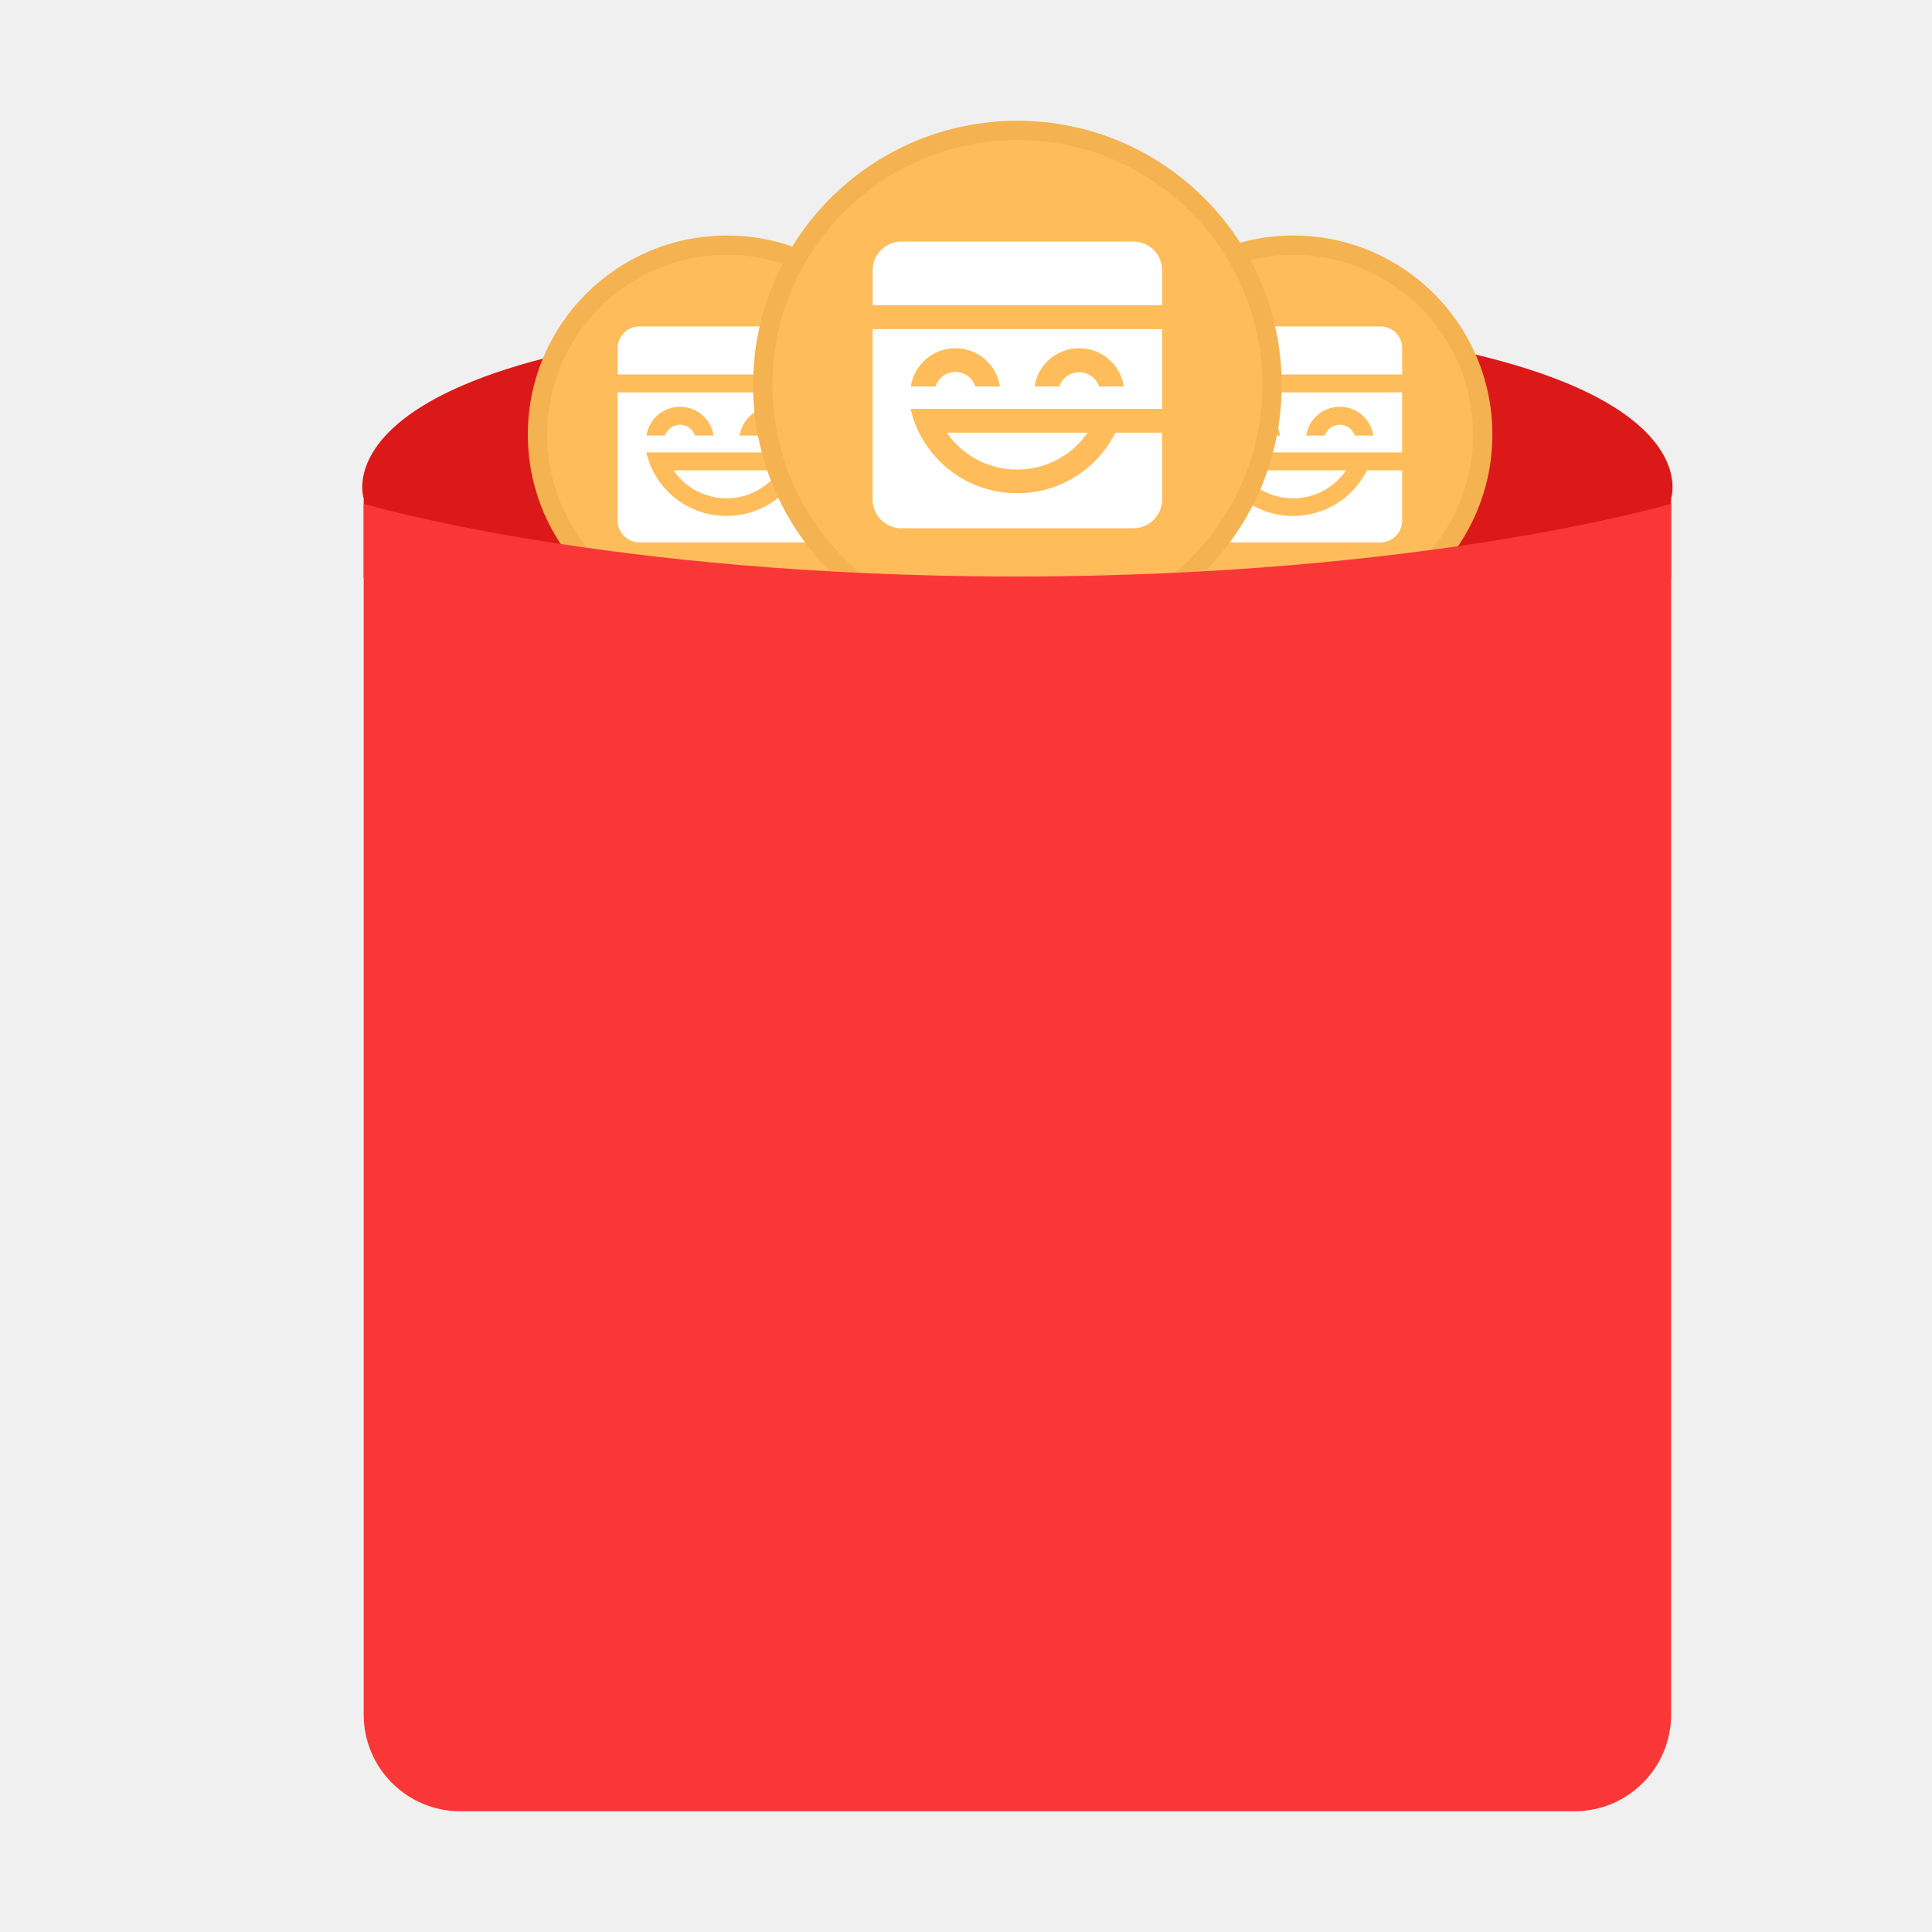
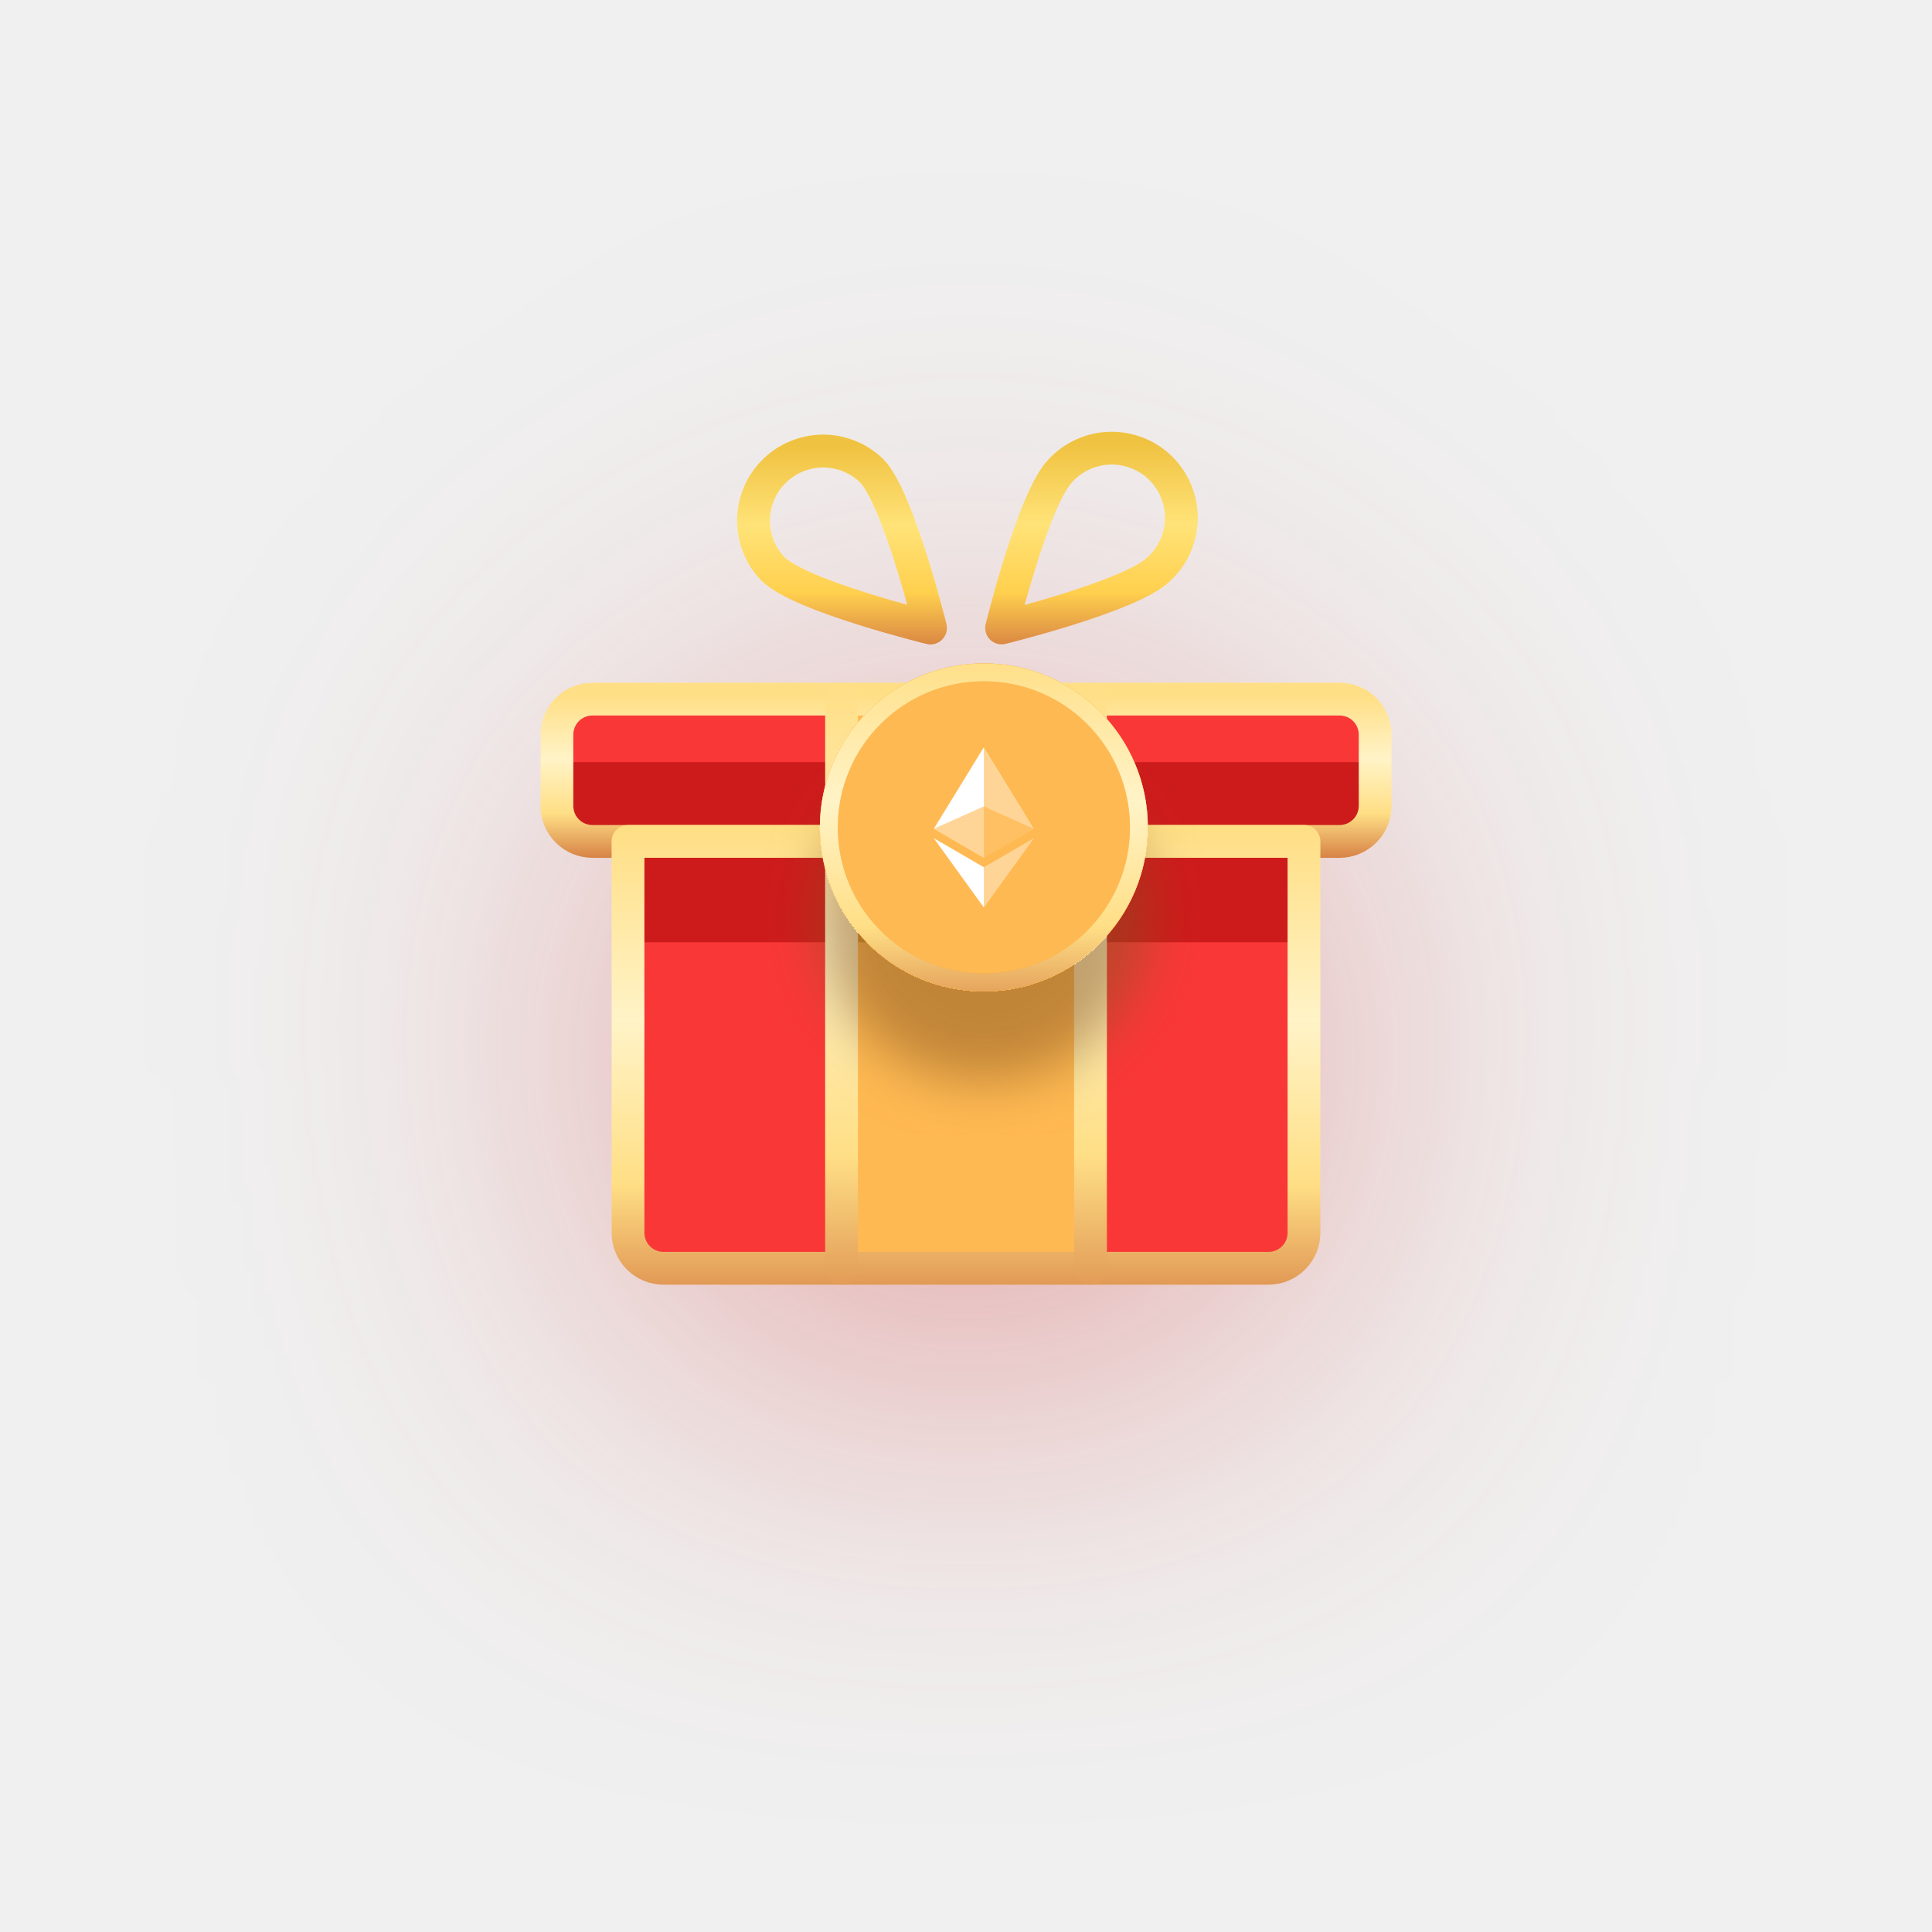
- <svg xmlns="http://www.w3.org/2000/svg" viewBox="0 0 20 20">
-   <path d="m3.765 5.161s-.661-1.903 6.767-1.903 6.767 1.903 6.767 1.903v.82h-13.534z" fill="#db1919" />
-   <circle cx="13.389" cy="4.498" fill="#ffbc5a" r="1.96" stroke="#f5b250" stroke-width=".2" />
-   <path clip-rule="evenodd" d="m14.515 4.062v.621h-1.96a.85.85 0 0 0 .83.658.853.853 0 0 0 .766-.472h.364v.522a.225.225 0 0 1 -.226.224h-1.804a.225.225 0 0 1 -.226-.224v-1.329zm-.58.807a.665.665 0 0 1 -1.098 0h1.097zm-1.03-.658a.35.35 0 0 0 -.348.298h.193a.163.163 0 0 1 .31 0h.192a.35.35 0 0 0 -.347-.298zm.965 0a.35.35 0 0 0 -.348.298h.193a.163.163 0 0 1 .31 0h.192a.35.35 0 0 0 -.347-.298zm.42-.832c.124 0 .225.1.225.223v.274h-2.255v-.274c0-.123.101-.223.226-.223h1.805z" fill="#fff" fill-rule="evenodd" />
-   <path d="m9.484 4.498a1.96 1.96 0 1 1 -3.92 0 1.96 1.96 0 0 1 3.92 0z" fill="#ffbc5a" stroke="#f5b250" stroke-width=".2" />
-   <path clip-rule="evenodd" d="m8.65 4.062v.621h-1.96a.85.85 0 0 0 .83.658.853.853 0 0 0 .766-.472h.364v.522a.225.225 0 0 1 -.226.224h-1.804a.225.225 0 0 1 -.226-.224v-1.329zm-.58.807a.665.665 0 0 1 -1.098 0h1.097zm-1.03-.658a.35.35 0 0 0 -.348.298h.192a.163.163 0 0 1 .31 0h.193a.35.35 0 0 0 -.348-.298zm.964 0a.35.35 0 0 0 -.347.298h.192a.163.163 0 0 1 .31 0h.193a.35.35 0 0 0 -.348-.298zm.42-.832c.125 0 .226.1.226.223v.274h-2.256v-.274c0-.123.101-.223.226-.223z" fill="#fff" fill-rule="evenodd" />
-   <path d="m13.168 3.986a2.636 2.636 0 1 1 -5.272 0 2.636 2.636 0 0 1 5.272 0z" fill="#ffbc5a" stroke="#f5b250" stroke-width=".2" />
-   <path clip-rule="evenodd" d="m12.03 3.407v.825h-2.604c.113.5.565.874 1.104.874.446 0 .831-.255 1.016-.627h.484v.693a.298.298 0 0 1 -.3.297h-2.397a.298.298 0 0 1 -.3-.297v-1.765zm-.771 1.072a.883.883 0 0 1 -.73.382.883.883 0 0 1 -.728-.382h1.457zm-1.369-.874a.465.465 0 0 0 -.461.396h.255a.216.216 0 0 1 .412 0h.255a.465.465 0 0 0 -.461-.396zm1.282 0a.465.465 0 0 0 -.462.396h.256a.216.216 0 0 1 .206-.148c.096 0 .177.062.206.148h.255a.465.465 0 0 0 -.461-.396zm.558-1.105c.166 0 .3.133.3.297v.363h-2.996v-.363c0-.164.134-.297.3-.297z" fill="#fff" fill-rule="evenodd" />
-   <path d="m3.765 5.215s2.511.753 6.754.753 6.78-.753 6.78-.753v12.535a1 1 0 0 1 -1 1h-11.534a1 1 0 0 1 -1-1z" fill="#f93737" />
+ <svg xmlns="http://www.w3.org/2000/svg" width="36" height="36" viewBox="0 0 36 36" fill="none">
+   <g filter="url(#filter0_d_11276_1901)">
+     <path fill-rule="evenodd" clip-rule="evenodd" d="M25.573 15.269C25.607 15.189 25.624 15.102 25.624 15.015V13.689C25.624 13.514 25.554 13.345 25.43 13.221C25.305 13.096 25.137 13.027 24.961 13.027H11.04C10.864 13.027 10.695 13.096 10.571 13.221C10.447 13.345 10.377 13.514 10.377 13.689V15.015C10.377 15.102 10.394 15.189 10.427 15.269C10.46 15.35 10.509 15.423 10.571 15.484C10.632 15.546 10.705 15.595 10.786 15.628C10.866 15.661 10.953 15.679 11.04 15.679H11.703V22.971C11.703 23.058 11.72 23.144 11.753 23.224C11.787 23.305 11.835 23.378 11.897 23.439C11.959 23.501 12.032 23.55 12.112 23.583C12.193 23.616 12.279 23.633 12.366 23.633H23.635C23.811 23.633 23.98 23.563 24.104 23.439C24.229 23.315 24.299 23.146 24.299 22.971V15.679H24.961C25.048 15.679 25.134 15.661 25.215 15.628C25.295 15.595 25.368 15.546 25.43 15.484C25.491 15.423 25.54 15.35 25.573 15.269Z" fill="#4B4B4B" />
+     <path d="M21.598 10.6C21.091 11.107 18.663 11.701 18.663 11.701C18.663 11.701 19.26 9.273 19.764 8.766C19.883 8.638 20.026 8.535 20.185 8.464C20.345 8.393 20.517 8.354 20.691 8.351C20.866 8.348 21.039 8.38 21.201 8.445C21.363 8.51 21.51 8.607 21.634 8.731C21.757 8.854 21.854 9.002 21.919 9.163C21.985 9.325 22.017 9.499 22.013 9.673C22.01 9.848 21.971 10.02 21.9 10.179C21.829 10.339 21.726 10.481 21.598 10.6Z" stroke="black" stroke-width="0.5" stroke-linecap="round" stroke-linejoin="round" />
+     <path d="M14.403 10.6C14.909 11.107 17.337 11.701 17.337 11.701C17.337 11.701 16.74 9.273 16.237 8.767C15.992 8.532 15.665 8.402 15.325 8.405C14.986 8.409 14.661 8.545 14.421 8.785C14.181 9.026 14.044 9.35 14.041 9.69C14.038 10.029 14.168 10.357 14.403 10.601V10.6Z" stroke="black" stroke-width="0.5" stroke-linecap="round" stroke-linejoin="round" />
+   </g>
+   <path d="M24.298 22.971C24.298 23.146 24.228 23.315 24.104 23.439C23.979 23.563 23.811 23.633 23.635 23.633H12.366C12.278 23.633 12.192 23.616 12.112 23.583C12.031 23.55 11.958 23.501 11.896 23.439C11.835 23.378 11.786 23.305 11.753 23.224C11.719 23.144 11.702 23.058 11.702 22.971V15.678H24.297L24.298 22.971Z" fill="#F93737" />
+   <path d="M24.298 15.678H11.702V17.558H24.297V15.678H24.298Z" fill="#CD1B1B" />
+   <path d="M25.624 15.015C25.624 15.102 25.607 15.189 25.573 15.269C25.54 15.35 25.491 15.423 25.43 15.484C25.368 15.546 25.295 15.595 25.215 15.628C25.134 15.661 25.048 15.679 24.961 15.679H11.04C10.953 15.679 10.866 15.661 10.786 15.628C10.705 15.595 10.632 15.546 10.571 15.484C10.509 15.423 10.46 15.35 10.427 15.269C10.394 15.189 10.377 15.102 10.377 15.015V13.689C10.377 13.514 10.447 13.345 10.571 13.221C10.695 13.096 10.864 13.027 11.04 13.027H24.961C25.137 13.027 25.305 13.096 25.43 13.221C25.554 13.345 25.624 13.514 25.624 13.689V15.016V15.015Z" fill="#CD1B1B" />
+   <path d="M25.624 14.201V13.689C25.624 13.514 25.554 13.345 25.43 13.221C25.305 13.096 25.137 13.027 24.961 13.027H11.04C10.864 13.027 10.695 13.096 10.571 13.221C10.447 13.345 10.377 13.514 10.377 13.689V14.201H25.624Z" fill="#F93737" />
+   <path d="M20.321 13.027H15.681V15.679H20.321V13.027Z" fill="#D8922C" />
+   <path d="M20.321 13.027H15.681V14.201H20.321V13.027Z" fill="#FFB952" />
+   <path d="M20.321 15.678H15.681V23.633H20.321V15.678Z" fill="#FFB952" />
+   <path d="M20.321 15.678H15.681V17.558H20.321V15.678Z" fill="#D8922C" />
+   <path d="M25.624 15.015C25.624 15.102 25.607 15.189 25.573 15.269C25.54 15.35 25.491 15.423 25.43 15.484C25.368 15.546 25.295 15.595 25.215 15.628C25.134 15.661 25.048 15.679 24.961 15.679H11.04C10.953 15.679 10.866 15.661 10.786 15.628C10.705 15.595 10.632 15.546 10.571 15.484C10.509 15.423 10.46 15.35 10.427 15.269C10.394 15.189 10.377 15.102 10.377 15.015V13.689C10.377 13.514 10.447 13.345 10.571 13.221C10.695 13.096 10.864 13.027 11.04 13.027H24.961C25.137 13.027 25.305 13.096 25.43 13.221C25.554 13.345 25.624 13.514 25.624 13.689V15.016V15.015Z" stroke="url(#paint0_linear_11276_1901)" stroke-width="0.611" stroke-linecap="round" stroke-linejoin="round" />
+   <path d="M24.298 22.971C24.298 23.146 24.228 23.315 24.104 23.439C23.979 23.563 23.811 23.633 23.635 23.633H12.366C12.278 23.633 12.192 23.616 12.112 23.583C12.031 23.55 11.958 23.501 11.896 23.439C11.835 23.378 11.786 23.305 11.753 23.224C11.719 23.144 11.702 23.058 11.702 22.971L11.702 15.678H24.298V22.971Z" stroke="url(#paint1_linear_11276_1901)" stroke-width="0.611" stroke-linecap="round" stroke-linejoin="round" />
+   <path d="M15.681 13.027V23.633" stroke="url(#paint2_linear_11276_1901)" stroke-width="0.611" stroke-linecap="round" stroke-linejoin="round" />
+   <path d="M20.32 23.633V13.027" stroke="url(#paint3_linear_11276_1901)" stroke-width="0.611" stroke-linecap="round" stroke-linejoin="round" />
+   <path d="M21.598 10.6C21.091 11.107 18.663 11.701 18.663 11.701C18.663 11.701 19.26 9.273 19.764 8.766C19.883 8.638 20.026 8.535 20.185 8.464C20.345 8.393 20.517 8.354 20.691 8.351C20.866 8.348 21.039 8.38 21.201 8.445C21.363 8.51 21.51 8.607 21.634 8.731C21.757 8.854 21.854 9.002 21.919 9.163C21.985 9.325 22.017 9.499 22.013 9.673C22.01 9.848 21.971 10.02 21.9 10.179C21.829 10.339 21.726 10.481 21.598 10.6Z" stroke="url(#paint4_linear_11276_1901)" stroke-width="0.611" stroke-linecap="round" stroke-linejoin="round" />
+   <path d="M14.403 10.6C14.909 11.107 17.337 11.7 17.337 11.7C17.337 11.7 16.74 9.273 16.237 8.767C15.992 8.531 15.665 8.402 15.325 8.405C14.986 8.409 14.661 8.545 14.421 8.785C14.181 9.025 14.044 9.35 14.041 9.69C14.038 10.029 14.168 10.356 14.403 10.601V10.6Z" stroke="url(#paint5_linear_11276_1901)" stroke-width="0.611" stroke-linecap="round" stroke-linejoin="round" />
+   <path d="M14.403 10.6C14.909 11.107 17.337 11.7 17.337 11.7C17.337 11.7 16.74 9.273 16.237 8.767C15.992 8.531 15.665 8.402 15.325 8.405C14.986 8.409 14.661 8.545 14.421 8.785C14.181 9.025 14.044 9.35 14.041 9.69C14.038 10.029 14.168 10.356 14.403 10.601V10.6Z" stroke="url(#paint6_linear_11276_1901)" stroke-width="0.611" stroke-linecap="round" stroke-linejoin="round" />
+   <g filter="url(#filter1_d_11276_1901)">
+     <rect x="15.277" y="12.361" width="6.111" height="6.111" rx="3.056" fill="#FFB952" />
+     <rect x="15.444" y="12.528" width="5.778" height="5.778" rx="2.889" stroke="#EFA437" stroke-width="0.333" />
+     <rect x="15.444" y="12.528" width="5.778" height="5.778" rx="2.889" stroke="url(#paint7_linear_11276_1901)" stroke-width="0.333" />
+     <path d="M18.333 13.923V15.027L19.266 15.444L18.333 13.923Z" fill="white" fill-opacity="0.4" />
+     <path d="M18.333 13.923L17.399 15.445L18.333 15.027V13.923Z" fill="white" />
+     <path d="M18.333 16.16V16.91L19.267 15.618L18.333 16.16Z" fill="white" fill-opacity="0.4" />
+     <path d="M18.333 16.91V16.16L17.399 15.618L18.333 16.91Z" fill="white" />
+     <path d="M18.333 15.986L19.266 15.444L18.333 15.027V15.986Z" fill="white" fill-opacity="0.1" />
+     <path d="M17.399 15.444L18.333 15.986V15.027L17.399 15.444Z" fill="white" fill-opacity="0.4" />
+   </g>
+   <defs>
+     <filter id="filter0_d_11276_1901" x="0.377" y="0.101" width="35.247" height="35.533" filterUnits="userSpaceOnUse" color-interpolation-filters="sRGB">
+       <feFlood flood-opacity="0" result="BackgroundImageFix" />
+       <feColorMatrix in="SourceAlpha" type="matrix" values="0 0 0 0 0 0 0 0 0 0 0 0 0 0 0 0 0 0 127 0" result="hardAlpha" />
+       <feOffset dy="2" />
+       <feGaussianBlur stdDeviation="5" />
+       <feComposite in2="hardAlpha" operator="out" />
+       <feColorMatrix type="matrix" values="0 0 0 0 0.804 0 0 0 0 0.106 0 0 0 0 0.106 0 0 0 0.35 0" />
+       <feBlend mode="normal" in2="BackgroundImageFix" result="effect1_dropShadow_11276_1901" />
+       <feBlend mode="normal" in="SourceGraphic" in2="effect1_dropShadow_11276_1901" result="shape" />
+     </filter>
+     <filter id="filter1_d_11276_1901" x="14.277" y="12.361" width="8.111" height="8.778" filterUnits="userSpaceOnUse" color-interpolation-filters="sRGB">
+       <feFlood flood-opacity="0" result="BackgroundImageFix" />
+       <feColorMatrix in="SourceAlpha" type="matrix" values="0 0 0 0 0 0 0 0 0 0 0 0 0 0 0 0 0 0 127 0" result="hardAlpha" />
+       <feOffset dy="1.667" />
+       <feGaussianBlur stdDeviation="0.5" />
+       <feComposite in2="hardAlpha" operator="out" />
+       <feColorMatrix type="matrix" values="0 0 0 0 0.52 0 0 0 0 0.325 0 0 0 0 0.121 0 0 0 0.5 0" />
+       <feBlend mode="multiply" in2="BackgroundImageFix" result="effect1_dropShadow_11276_1901" />
+       <feBlend mode="normal" in="SourceGraphic" in2="effect1_dropShadow_11276_1901" result="shape" />
+     </filter>
+     <linearGradient id="paint0_linear_11276_1901" x1="18" y1="12.958" x2="18" y2="16.031" gradientUnits="userSpaceOnUse">
+       <stop stop-color="#FFDF86" />
+       <stop offset="0.385" stop-color="#FFF3C7" />
+       <stop offset="0.714" stop-color="#FFDF86" />
+       <stop offset="1" stop-color="#D57E42" />
+     </linearGradient>
+     <linearGradient id="paint1_linear_11276_1901" x1="18" y1="15.472" x2="18" y2="24.691" gradientUnits="userSpaceOnUse">
+       <stop stop-color="#FFDF86" />
+       <stop offset="0.385" stop-color="#FFF3C7" />
+       <stop offset="0.714" stop-color="#FFDF86" />
+       <stop offset="1" stop-color="#D57E42" />
+     </linearGradient>
+     <linearGradient id="paint2_linear_11276_1901" x1="16.181" y1="12.751" x2="16.181" y2="25.043" gradientUnits="userSpaceOnUse">
+       <stop stop-color="#FFDF86" />
+       <stop offset="0.385" stop-color="#FFF3C7" />
+       <stop offset="0.714" stop-color="#FFDF86" />
+       <stop offset="1" stop-color="#D57E42" />
+     </linearGradient>
+     <linearGradient id="paint3_linear_11276_1901" x1="20.82" y1="12.751" x2="20.82" y2="25.043" gradientUnits="userSpaceOnUse">
+       <stop stop-color="#FFDF86" />
+       <stop offset="0.385" stop-color="#FFF3C7" />
+       <stop offset="0.714" stop-color="#FFDF86" />
+       <stop offset="1" stop-color="#D57E42" />
+     </linearGradient>
+     <linearGradient id="paint4_linear_11276_1901" x1="20.338" y1="8.263" x2="20.338" y2="12.146" gradientUnits="userSpaceOnUse">
+       <stop stop-color="#F0C241" />
+       <stop offset="0.385" stop-color="#FFE378" />
+       <stop offset="0.714" stop-color="#FFD04E" />
+       <stop offset="1" stop-color="#D57E42" />
+     </linearGradient>
+     <linearGradient id="paint5_linear_11276_1901" x1="15.689" y1="8.319" x2="15.689" y2="12.139" gradientUnits="userSpaceOnUse">
+       <stop stop-color="#FFDF86" />
+       <stop offset="0.385" stop-color="#FFF3C7" />
+       <stop offset="0.714" stop-color="#FFDF86" />
+       <stop offset="1" stop-color="#D57E42" />
+     </linearGradient>
+     <linearGradient id="paint6_linear_11276_1901" x1="15.689" y1="8.319" x2="15.689" y2="12.139" gradientUnits="userSpaceOnUse">
+       <stop stop-color="#F0C241" />
+       <stop offset="0.385" stop-color="#FFE378" />
+       <stop offset="0.714" stop-color="#FFD04E" />
+       <stop offset="1" stop-color="#D57E42" />
+     </linearGradient>
+     <linearGradient id="paint7_linear_11276_1901" x1="18.333" y1="12.202" x2="18.333" y2="19.285" gradientUnits="userSpaceOnUse">
+       <stop stop-color="#FFDF86" />
+       <stop offset="0.385" stop-color="#FFF3C7" />
+       <stop offset="0.714" stop-color="#FFDF86" />
+       <stop offset="1" stop-color="#D57E42" />
+     </linearGradient>
+   </defs>
</svg>
